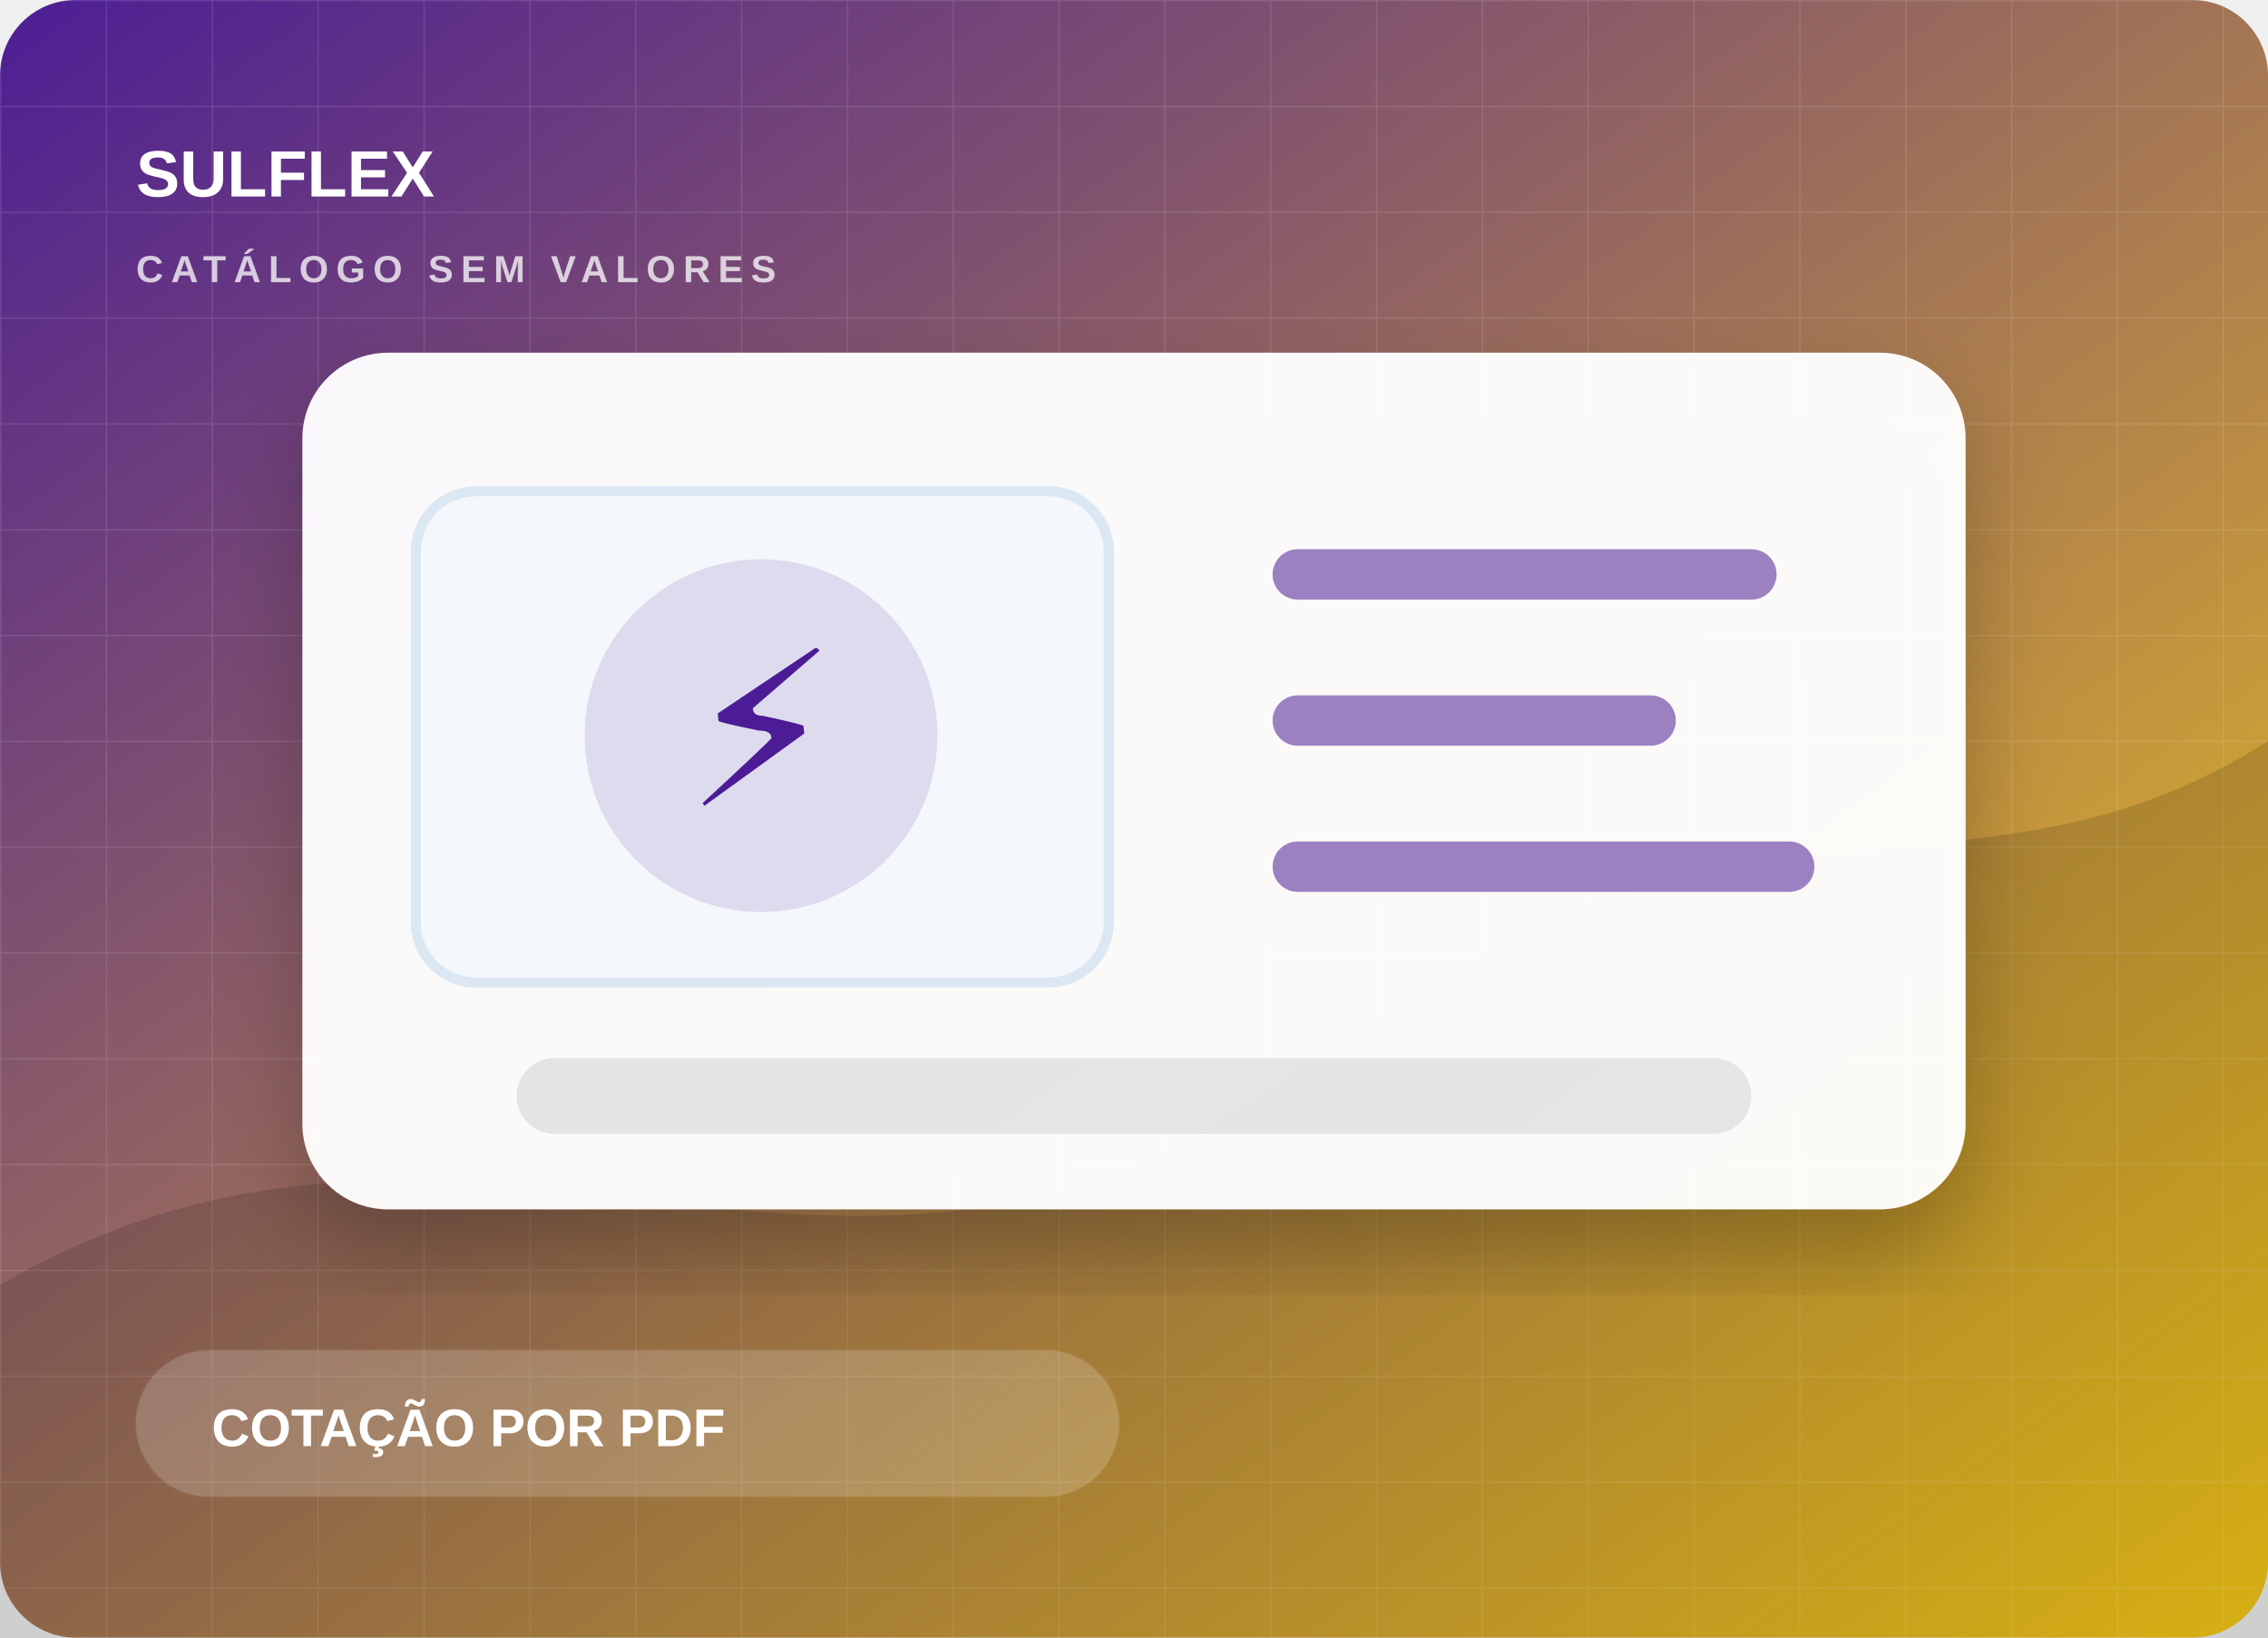
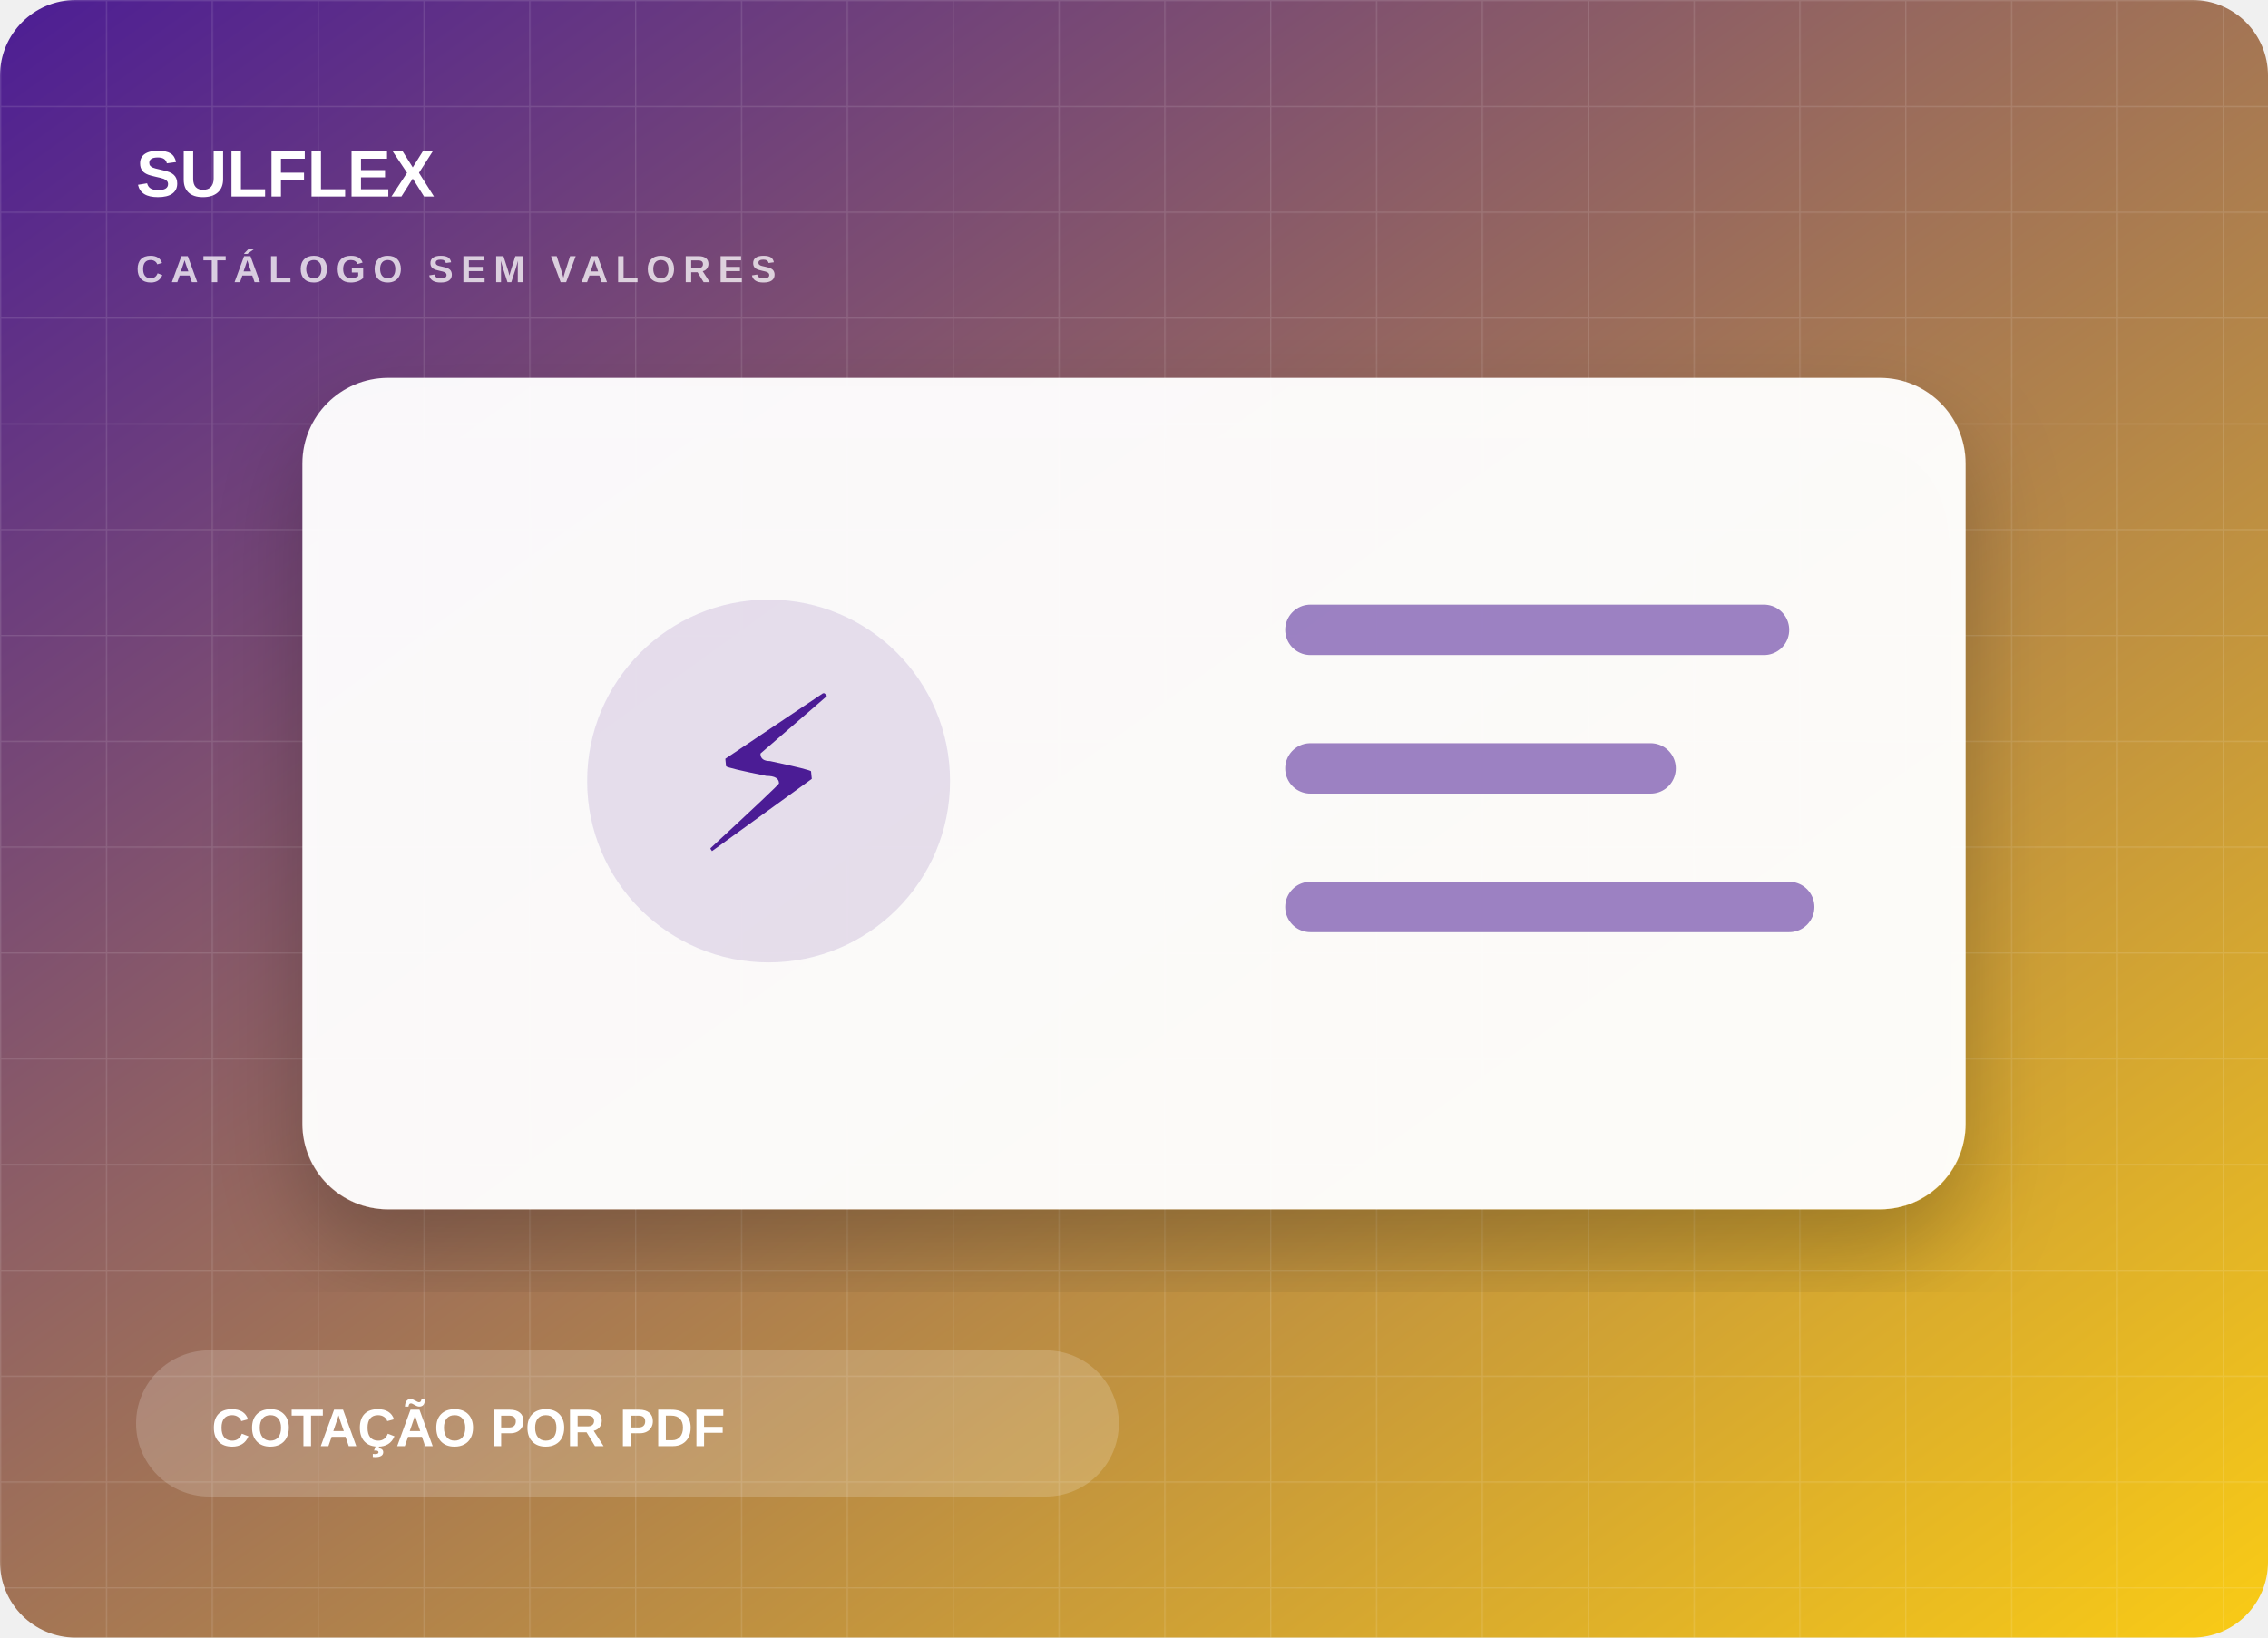
<svg xmlns="http://www.w3.org/2000/svg" width="900" height="650" viewBox="0 0 900 650">
  <defs>
    <linearGradient id="g" x1="0" y1="0" x2="1" y2="1">
      <stop offset="0" stop-color="#4c1d95" />
      <stop offset="1" stop-color="#facc15" />
    </linearGradient>
-     <pattern id="grid" width="42" height="42" patternUnits="userSpaceOnUse">
+     <pattern id="p" width="42" height="42" patternUnits="userSpaceOnUse">
      <path d="M42 0L0 0 0 42" fill="none" stroke="#fff" stroke-opacity=".12" />
    </pattern>
    <filter id="s">
      <feDropShadow dx="0" dy="18" stdDeviation="18" flood-color="#000" flood-opacity=".25" />
    </filter>
  </defs>
  <rect width="900" height="650" rx="30" fill="url(#g)" />
-   <rect width="900" height="650" rx="30" fill="url(#grid)" />
-   <path d="M0 510C190 400 335 560 515 425C700 285 790 380 920 280L920 680H0Z" fill="#000" opacity=".14" />
+   <rect width="900" height="650" rx="30" fill="url(#p)" />
  <g filter="url(#s)">
-     <rect x="120" y="140" width="660" height="340" rx="34" fill="#fff" opacity=".96" />
-     <rect x="165" y="195" width="275" height="195" rx="24" fill="#f4f7fb" stroke="#dbe7f3" stroke-width="4" />
-     <circle cx="302" cy="292" r="70" fill="#4c1d95" opacity=".13" />
-     <text x="302" y="320" text-anchor="middle" font-family="Arial" font-size="86" font-weight="900" fill="#4c1d95">⚡</text>
-     <path d="M515 228H695M515 286H655M515 344H710" stroke="#4c1d95" stroke-width="20" stroke-linecap="round" opacity=".55" />
-     <rect x="205" y="420" width="490" height="30" rx="15" fill="#0f172a" opacity=".10" />
+     <rect x="120" y="150" width="660" height="330" rx="34" fill="#fff" opacity=".96" />
+     <circle cx="305" cy="310" r="72" fill="#4c1d95" opacity=".13" />
+     <text x="305" y="338" text-anchor="middle" font-family="Arial" font-size="86" font-weight="900" fill="#4c1d95">⚡</text>
+     <path d="M520 250H700M520 305H655M520 360H710" stroke="#4c1d95" stroke-width="20" stroke-linecap="round" opacity=".55" />
  </g>
  <text x="54" y="78" font-family="Arial" font-size="26" font-weight="900" fill="#fff">SULFLEX</text>
  <text x="54" y="112" font-family="Arial" font-size="15" font-weight="700" fill="#fff" opacity=".75" letter-spacing="3">CATÁLOGO SEM VALORES</text>
-   <rect x="54" y="536" width="390" height="58" rx="29" fill="#fff" opacity=".18" stroke="#fff" stroke-opacity=".28" />
+   <rect x="54" y="536" width="390" height="58" rx="29" fill="#fff" opacity=".18" />
  <text x="84" y="574" font-family="Arial" font-size="21" font-weight="900" fill="#fff">COTAÇÃO POR PDF</text>
</svg>
